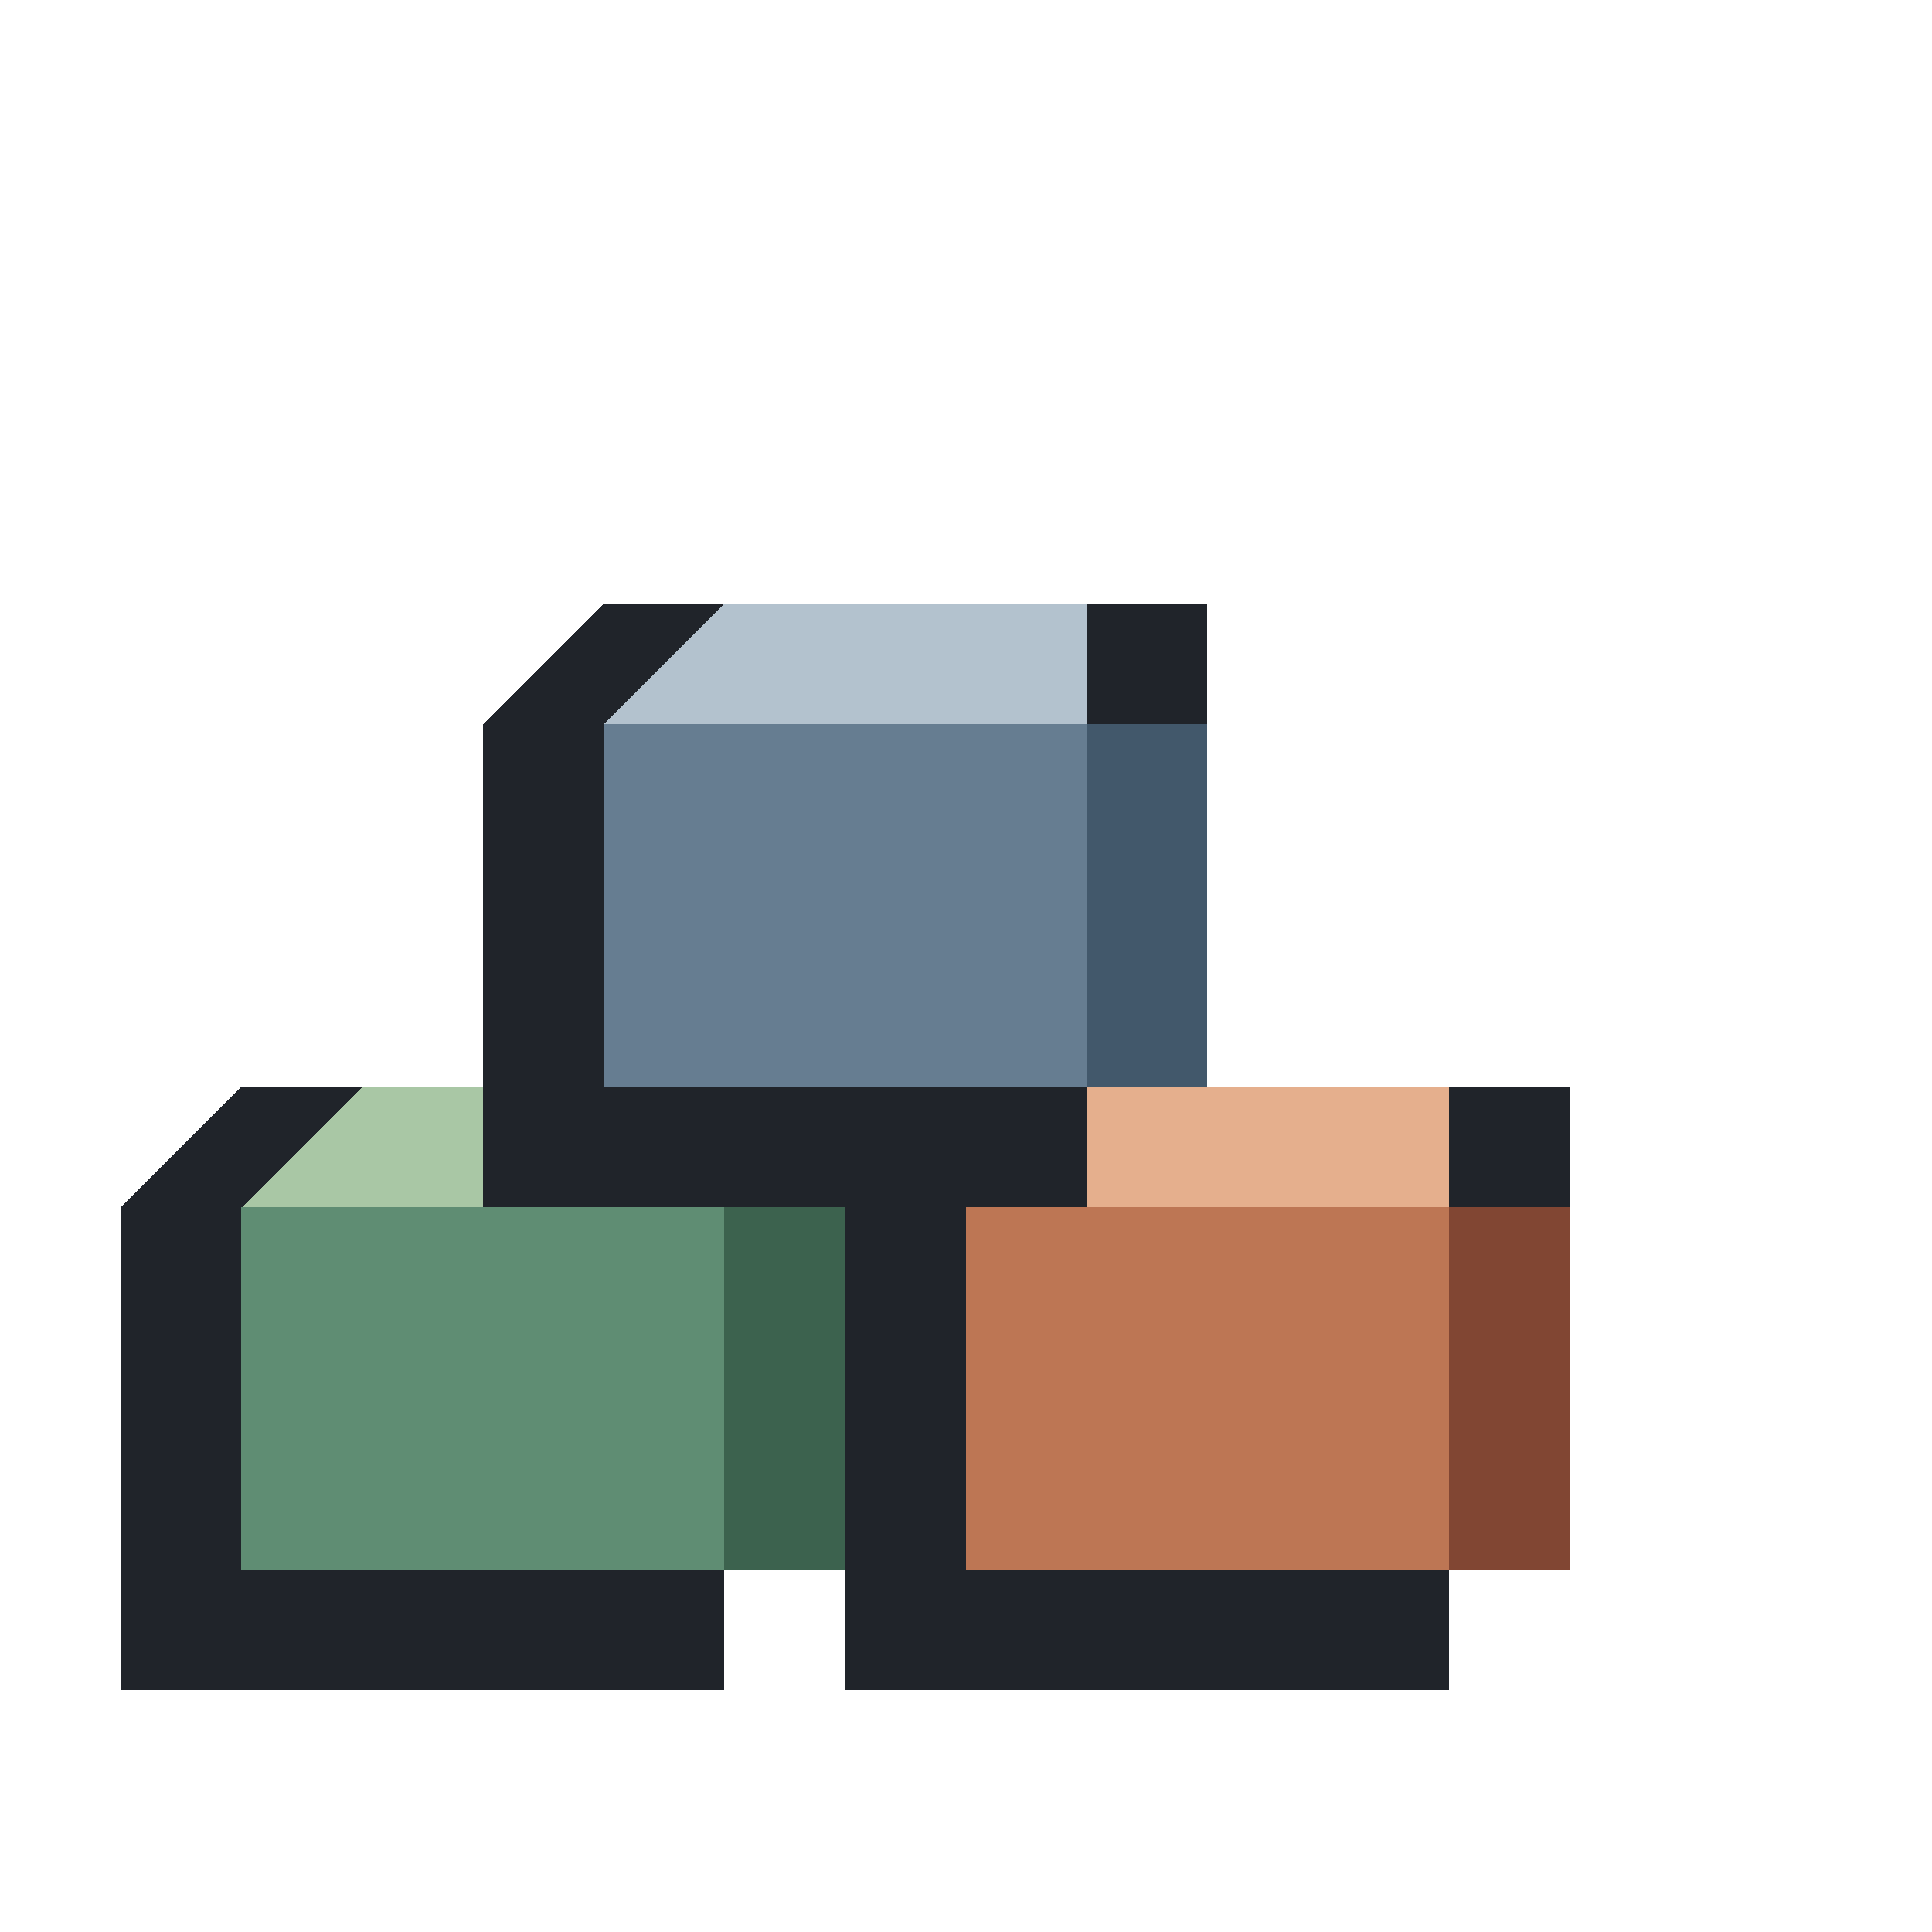
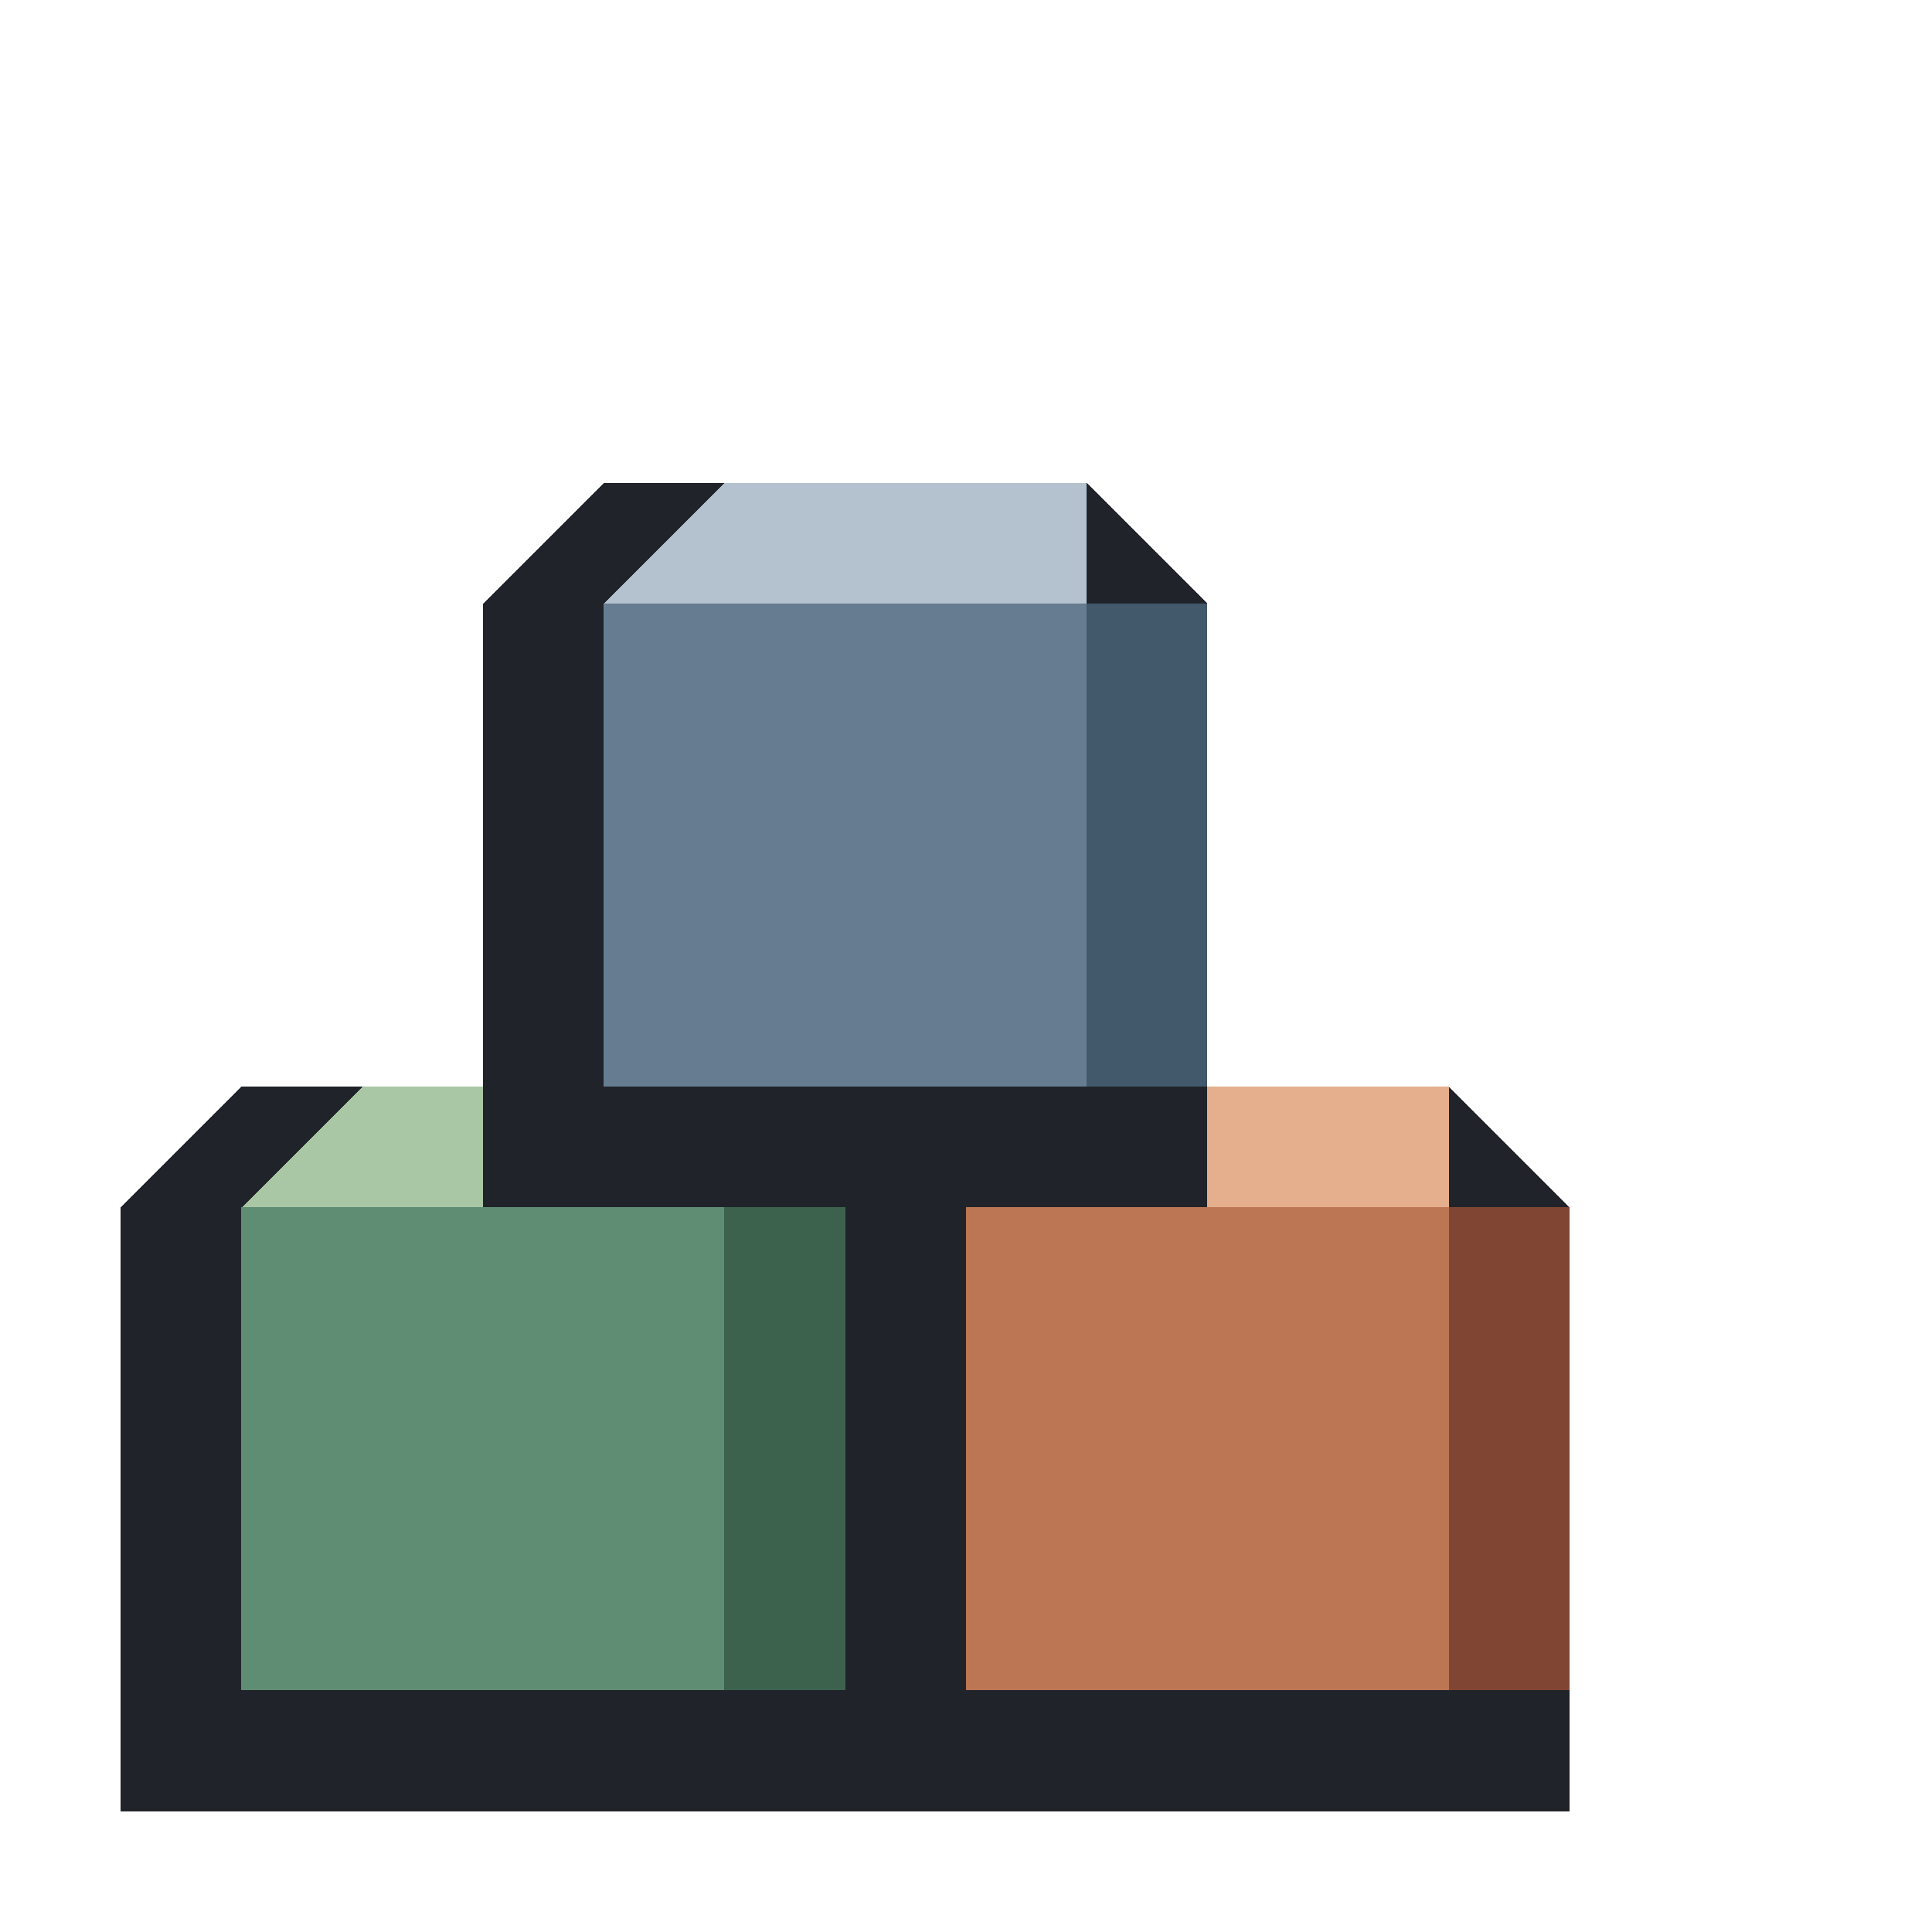
<svg xmlns="http://www.w3.org/2000/svg" viewBox="0 0 16 16" shape-rendering="crispEdges" data-m98-concept="loose-parts" data-m98-grid="16">
-   <polygon fill="#20242a" points="1,10 2,9 7,9 7,13 6,13 6,14 1,14" />
-   <rect fill="#5f8d73" x="2" y="10" width="4" height="3" />
+   <polygon fill="#20242a" points="1,10 2,9 6,9 7,10 7,15 1,15" />
+   <rect fill="#5f8d73" x="2" y="10" width="4" height="4" />
  <polygon fill="#a9c7a5" points="2,10 3,9 6,9 6,10" />
-   <rect fill="#3c624e" x="6" y="10" width="1" height="3" />
-   <polygon fill="#20242a" points="7,10 8,9 13,9 13,13 12,13 12,14 7,14" />
-   <rect fill="#bd7654" x="8" y="10" width="4" height="3" />
+   <rect fill="#3c624e" x="6" y="10" width="1" height="4" />
+   <polygon fill="#20242a" points="7,10 8,9 12,9 13,10 13,15 7,15" />
+   <rect fill="#bd7654" x="8" y="10" width="4" height="4" />
  <polygon fill="#e5af8d" points="8,10 9,9 12,9 12,10" />
-   <rect fill="#814633" x="12" y="10" width="1" height="3" />
-   <polygon fill="#20242a" points="4,6 5,5 10,5 10,9 9,9 9,10 4,10" />
-   <rect fill="#667d91" x="5" y="6" width="4" height="3" />
-   <polygon fill="#b3c2ce" points="5,6 6,5 9,5 9,6" />
-   <rect fill="#42586b" x="9" y="6" width="1" height="3" />
+   <rect fill="#814633" x="12" y="10" width="1" height="4" />
+   <polygon fill="#20242a" points="4,5 5,4 9,4 10,5 10,10 4,10" />
+   <rect fill="#667d91" x="5" y="5" width="4" height="4" />
+   <polygon fill="#b3c2ce" points="5,5 6,4 9,4 9,5" />
+   <rect fill="#42586b" x="9" y="5" width="1" height="4" />
</svg>
